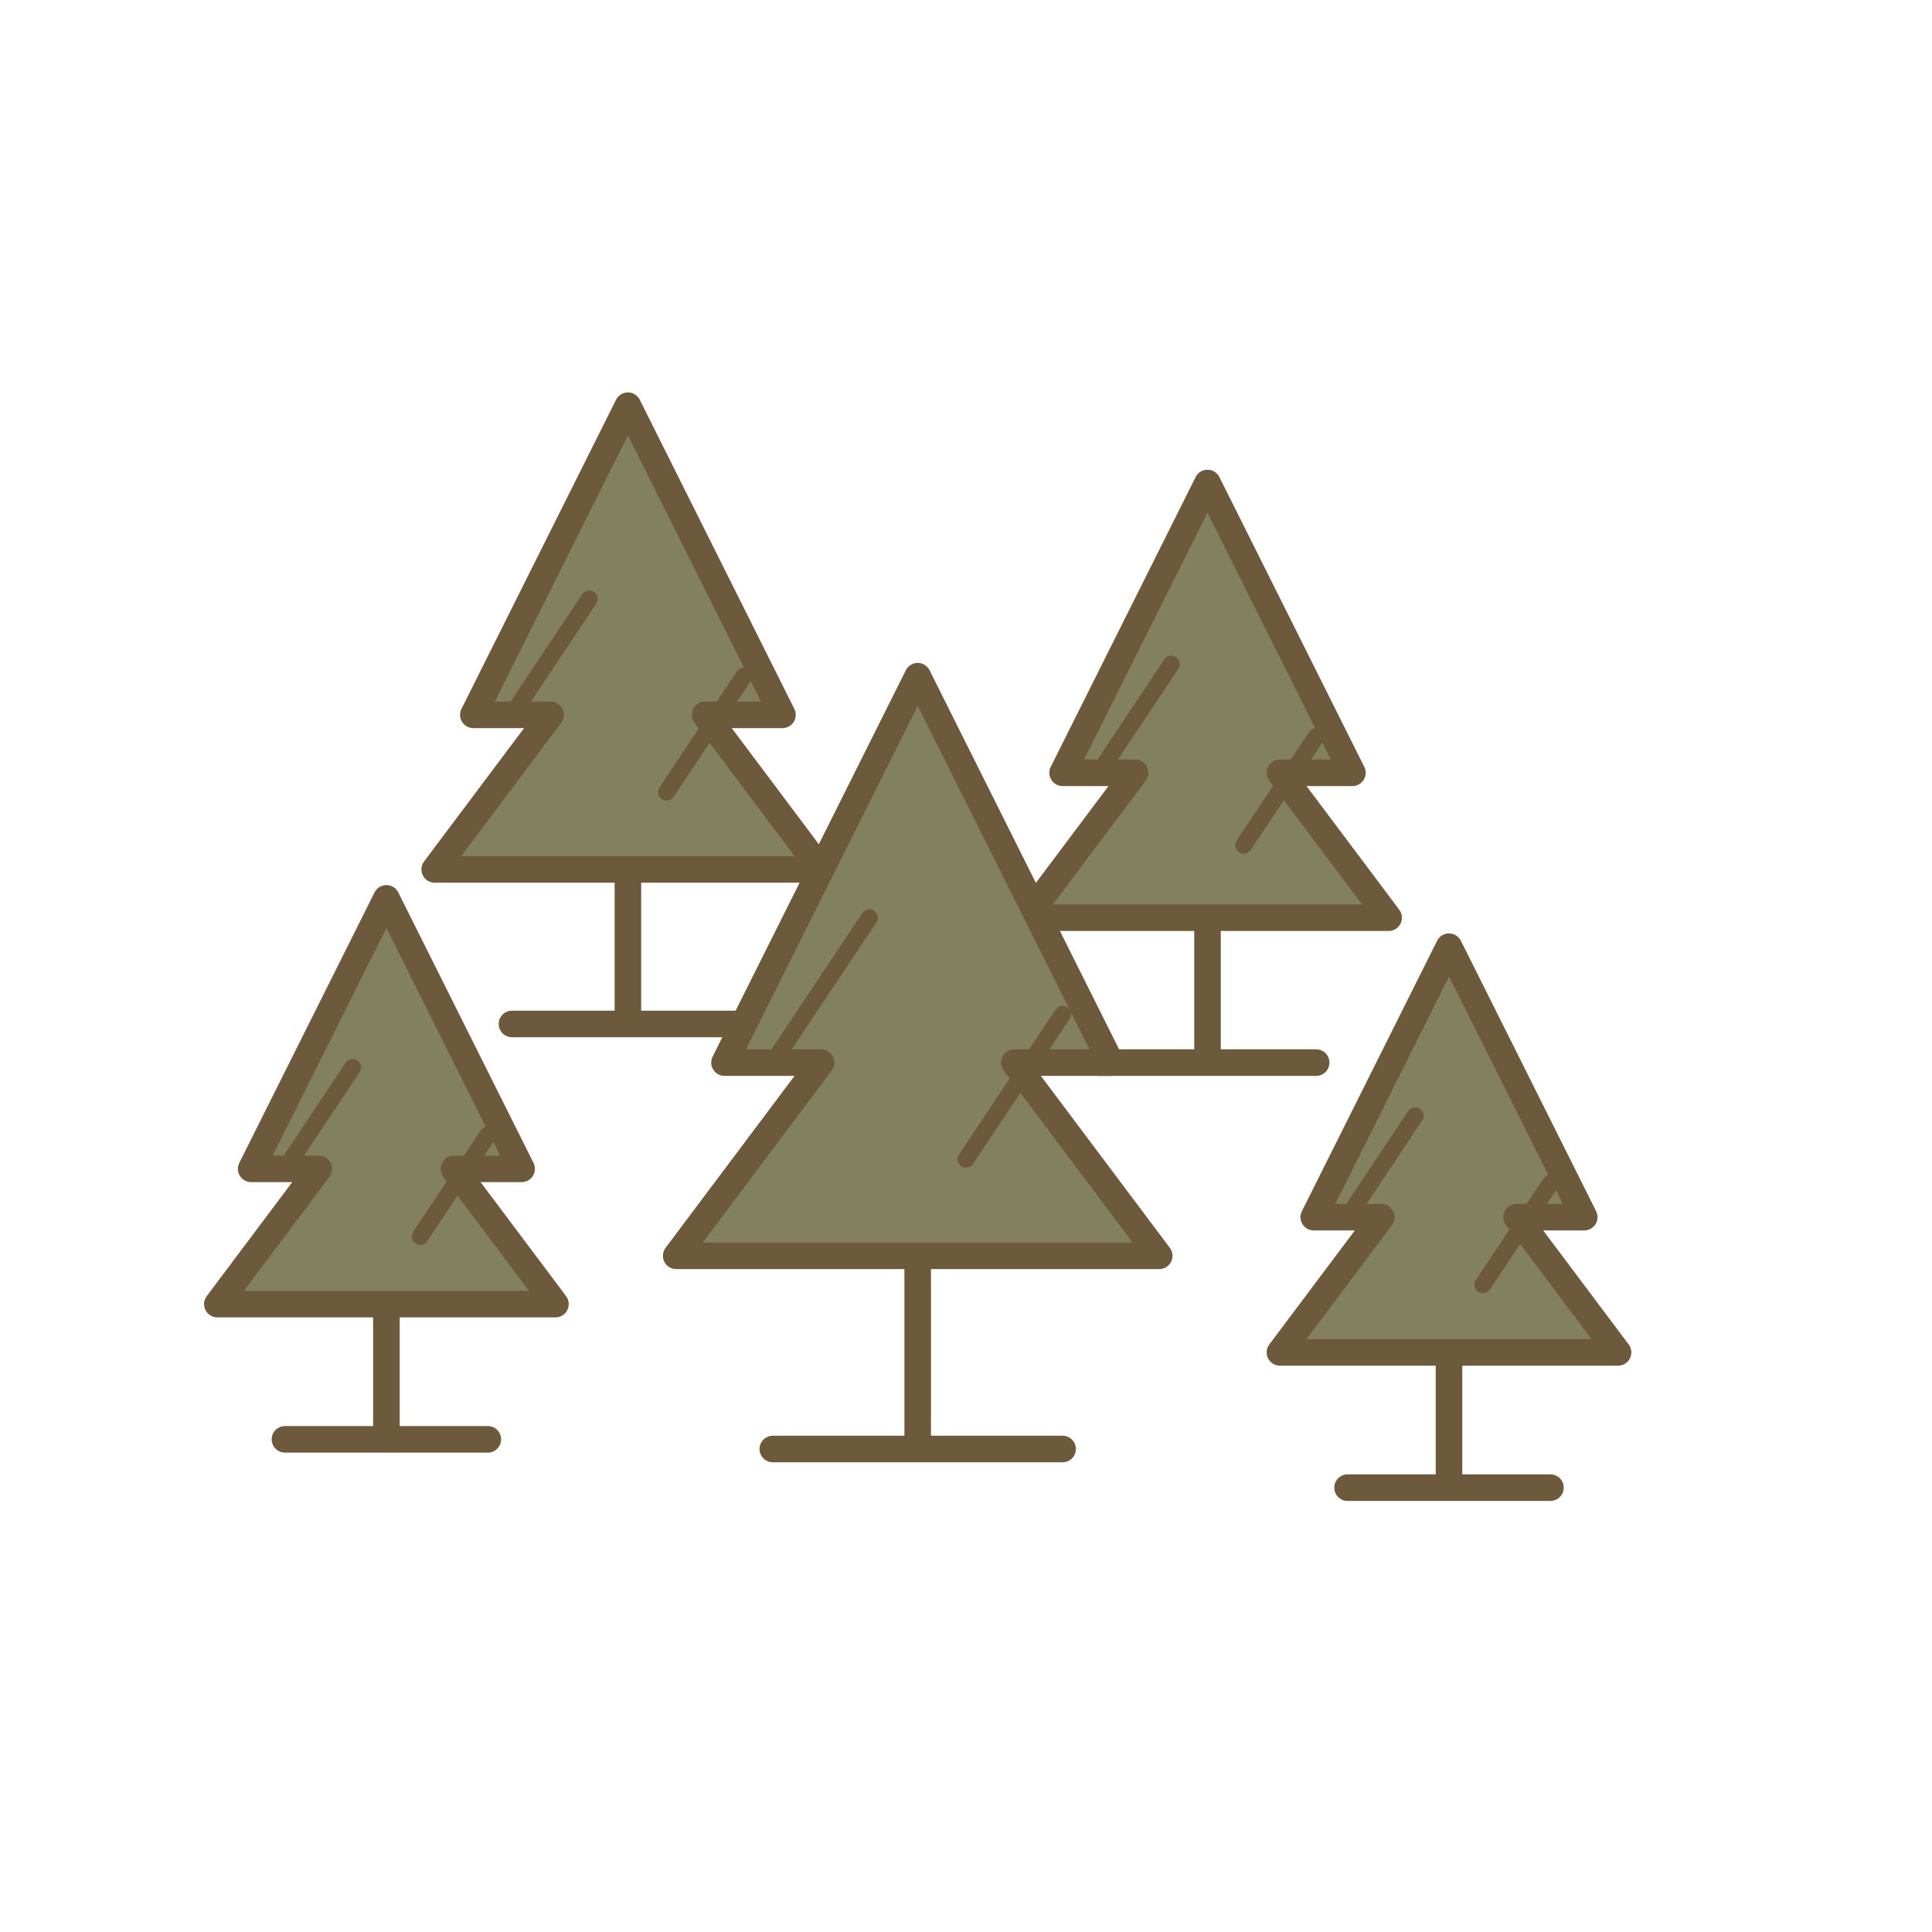
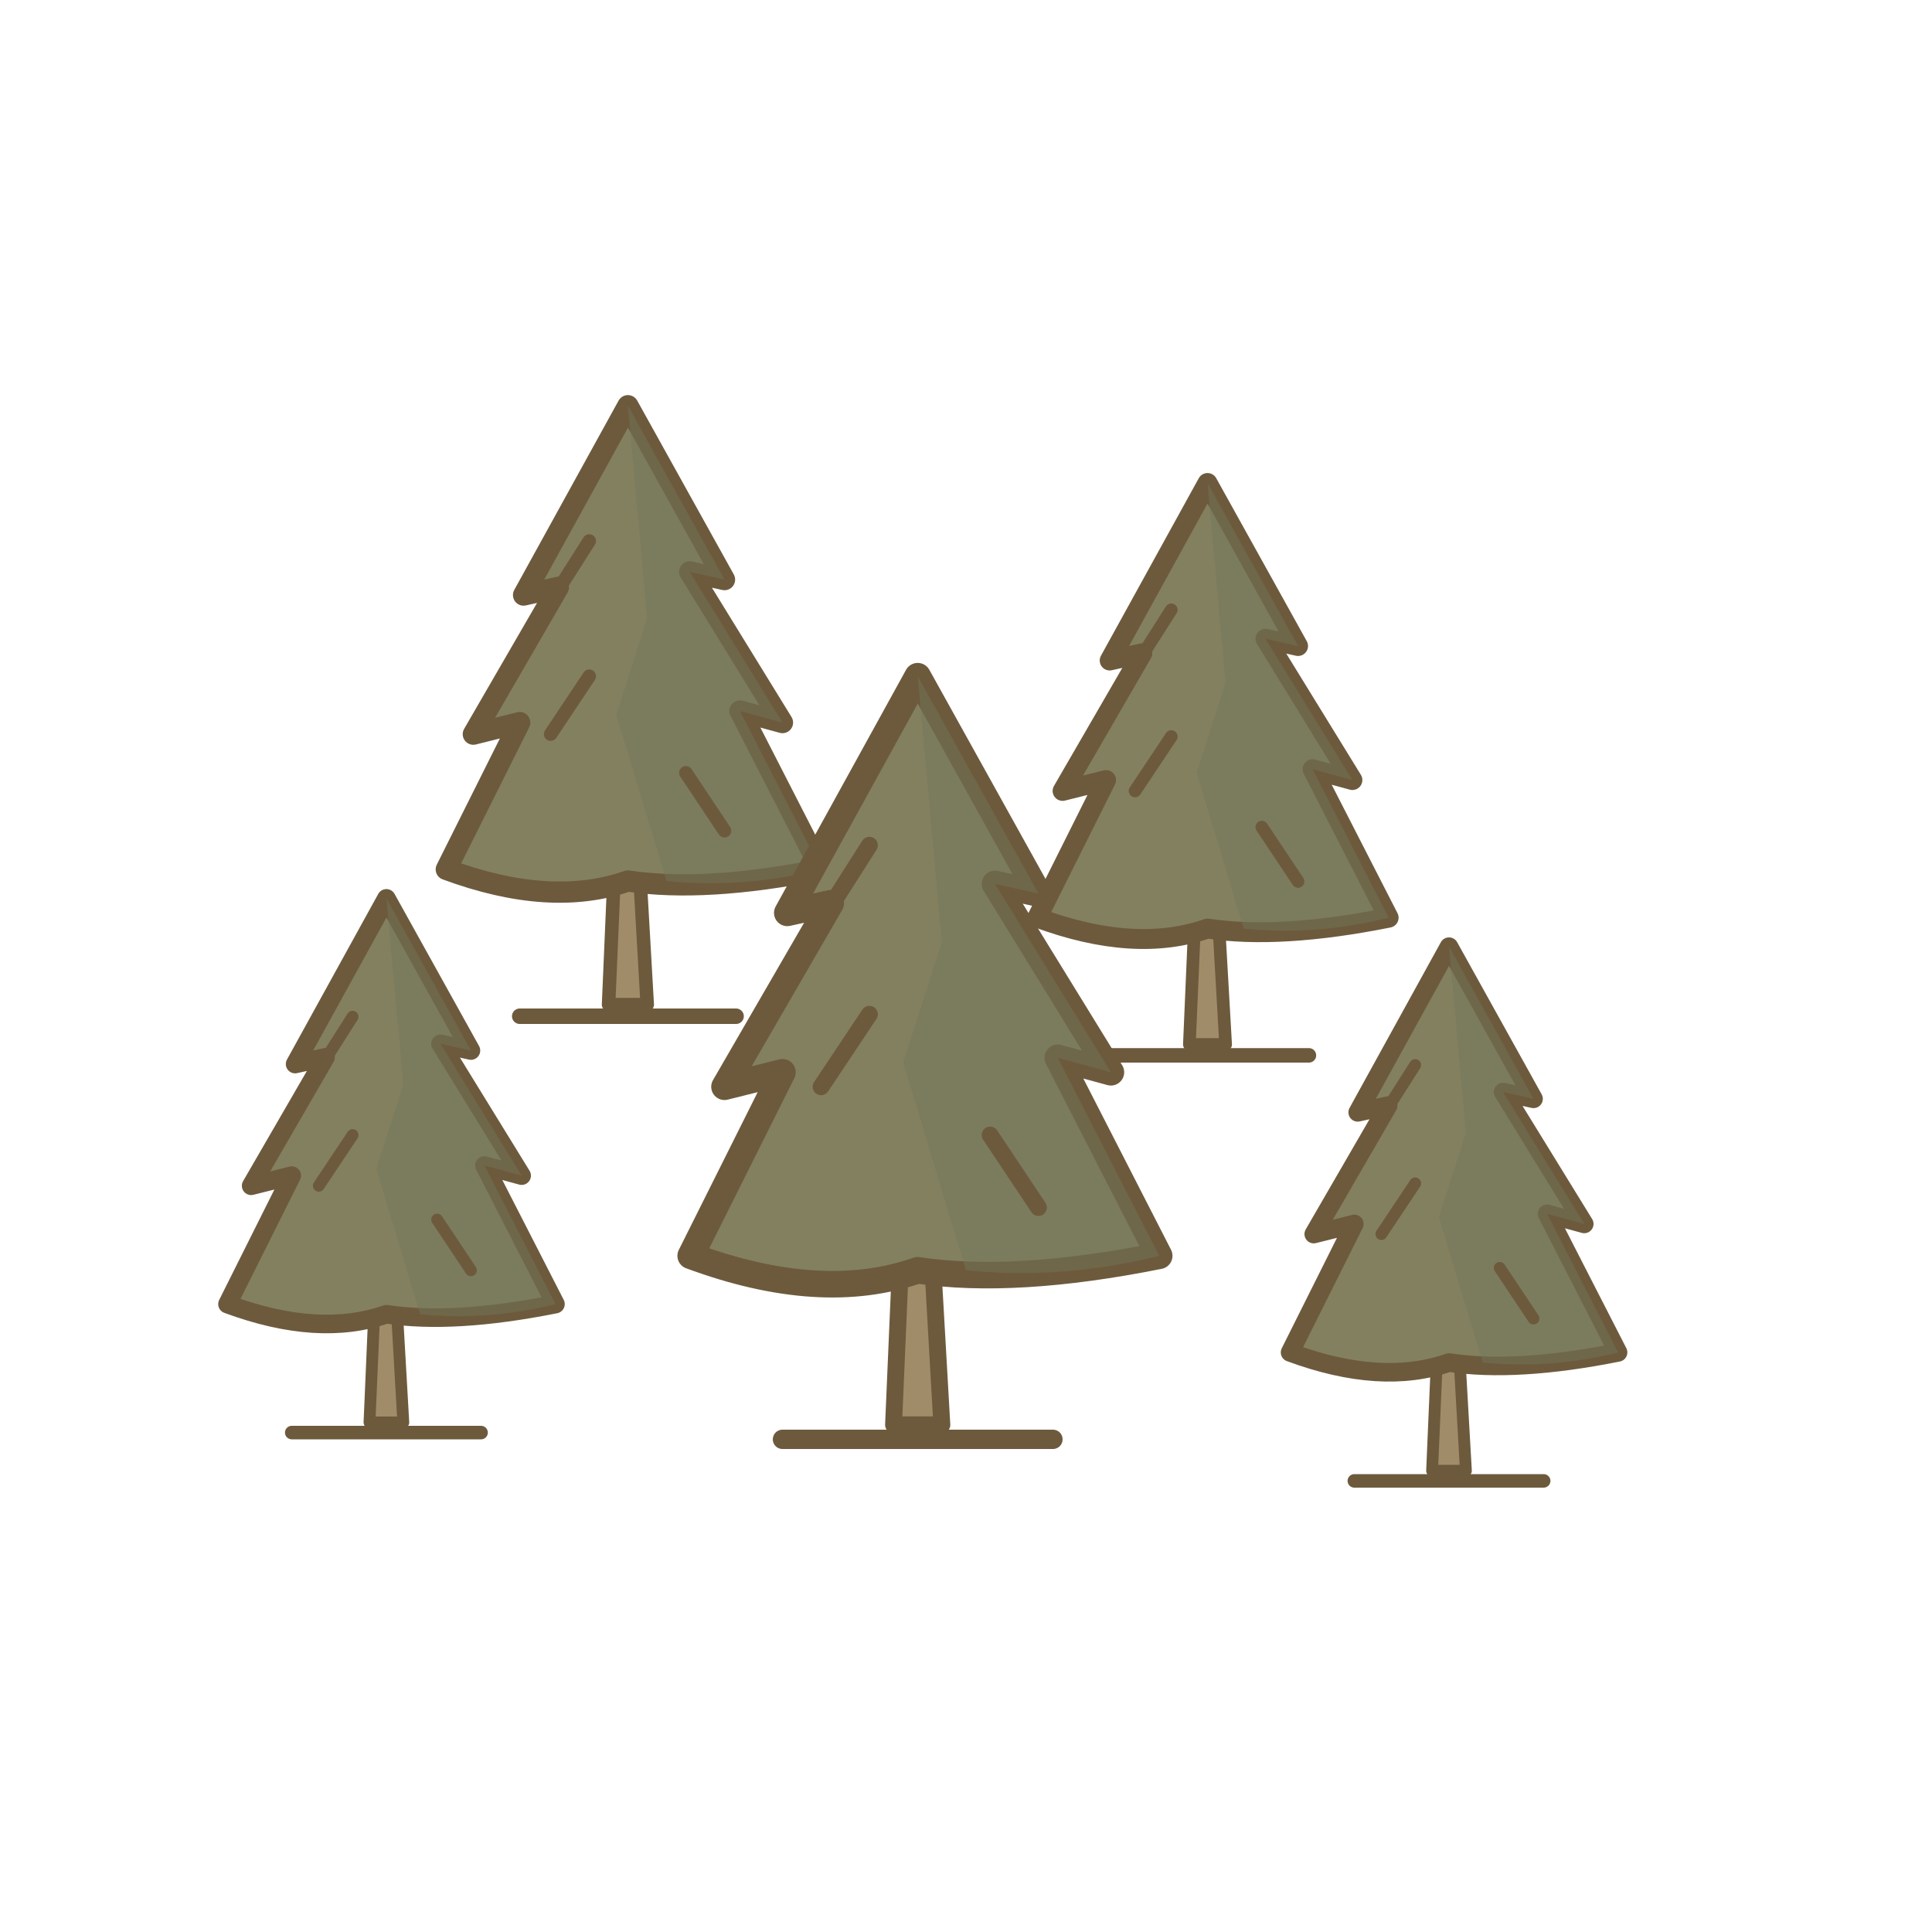
<svg xmlns="http://www.w3.org/2000/svg" viewBox="0 0 40 40">
  <g stroke="#6d5a3d" stroke-width=".55" stroke-linecap="round" stroke-linejoin="round">
-     <g>
-       <path d="M13,18L13,21.2M10.6,21.2L15.4,21.2" fill="none" />
-       <path d="M9,18L11.4,14.8L9.8,14.8L13,8.4L16.2,14.8L14.6,14.8L17,18Z" fill="#838060" />
-       <path d="M10.6,14.8L12.2,12.4M13.8,16.4L15.4,14" fill="none" stroke-width=".35" />
+     <g transform="translate(13 18) scale(.8)">
+       <path d="M-.35 0L-.5 3.5H.5L.3 0Z" fill="#a18c69" stroke-width=".35" />
+       <path d="M0-12L2.5-7.5L1.6-7.7L4-3.8L2.9-4.1L5 0Q2 .6 0 .3Q-2 1-4.7 0L-2.8-3.8L-4-3.5L-1.8-7.3L-2.7-7.1Z" fill="#838060" />
+       <path d="M0-12L.5-6.5L-.3-4L1 0.3Q3 .5 5 0L2.9-4.1L4-3.8L1.6-7.7L2.5-7.5Z" fill="#727758" stroke="none" opacity=".45" />
+       <path d="M-1-8.5L-1.7-7.4M-1-5L-2-3.5M1.5-2.5L2.5-1" fill="none" stroke-width=".35" />
+       <path d="M-2.8 3.8H2.8" fill="none" stroke-width=".4" />
    </g>
-     <g>
-       <path d="M25,19L25,22M22.75,22L27.25,22" fill="none" />
-       <path d="M21.25,19L23.5,16L22,16L25,10L28,16L26.5,16L28.75,19Z" fill="#838060" />
-       <path d="M22.75,16L24.25,13.75M25.75,17.5L27.25,15.25" fill="none" stroke-width=".35" />
+     <g transform="translate(25 19) scale(.75)">
+       <path d="M-.35 0L-.5 3.5H.5L.3 0Z" fill="#a18c69" stroke-width=".35" />
+       <path d="M0-12L2.5-7.5L1.6-7.7L4-3.8L2.9-4.1L5 0Q2 .6 0 .3Q-2 1-4.7 0L-2.8-3.8L-4-3.5L-1.8-7.3L-2.7-7.1Z" fill="#838060" />
+       <path d="M0-12L.5-6.5L-.3-4L1 0.3Q3 .5 5 0L2.9-4.1L4-3.8L1.6-7.7L2.5-7.5Z" fill="#727758" stroke="none" opacity=".45" />
+       <path d="M-1-8.5L-1.7-7.4M-1-5L-2-3.5M1.5-2.5L2.5-1" fill="none" stroke-width=".35" />
+       <path d="M-2.8 3.8H2.8" fill="none" stroke-width=".4" />
    </g>
-     <g>
-       <path d="M8,27L8,29.8M5.9,29.8L10.1,29.8" fill="none" />
-       <path d="M4.5,27L6.6,24.2L5.2,24.2L8,18.6L10.8,24.2L9.4,24.2L11.5,27Z" fill="#838060" />
-       <path d="M5.9,24.2L7.3,22.1M8.7,25.6L10.1,23.5" fill="none" stroke-width=".35" />
+     <g transform="translate(8 27) scale(.7)">
+       <path d="M-.35 0L-.5 3.5H.5L.3 0Z" fill="#a18c69" stroke-width=".35" />
+       <path d="M0-12L2.5-7.5L1.6-7.7L4-3.8L2.9-4.1L5 0Q2 .6 0 .3Q-2 1-4.7 0L-2.8-3.8L-4-3.5L-1.8-7.3L-2.7-7.1Z" fill="#838060" />
+       <path d="M0-12L.5-6.5L-.3-4L1 0.3Q3 .5 5 0L2.9-4.1L4-3.8L1.6-7.7L2.5-7.5Z" fill="#727758" stroke="none" opacity=".45" />
+       <path d="M-1-8.5L-1.7-7.4M-1-5L-2-3.5M1.5-2.5L2.5-1" fill="none" stroke-width=".35" />
+       <path d="M-2.8 3.8H2.8" fill="none" stroke-width=".4" />
    </g>
-     <g>
-       <path d="M19,26L19,30M16,30L22,30" fill="none" />
-       <path d="M14,26L17,22L15,22L19,14L23,22L21,22L24,26Z" fill="#838060" />
-       <path d="M16,22L18,19M20,24L22,21" fill="none" stroke-width=".35" />
+     <g transform="translate(19 26)">
+       <path d="M-.35 0L-.5 3.5H.5L.3 0Z" fill="#a18c69" stroke-width=".35" />
+       <path d="M0-12L2.5-7.5L1.6-7.7L4-3.8L2.9-4.1L5 0Q2 .6 0 .3Q-2 1-4.7 0L-2.8-3.8L-4-3.5L-1.8-7.3L-2.7-7.1Z" fill="#838060" />
+       <path d="M0-12L.5-6.5L-.3-4L1 0.3Q3 .5 5 0L2.9-4.1L4-3.8L1.6-7.7L2.5-7.5Z" fill="#727758" stroke="none" opacity=".45" />
+       <path d="M-1-8.5L-1.7-7.4M-1-5L-2-3.5M1.5-2.5L2.5-1" fill="none" stroke-width=".35" />
+       <path d="M-2.8 3.8H2.8" fill="none" stroke-width=".4" />
    </g>
-     <g>
-       <path d="M30,28L30,30.8M27.9,30.8L32.1,30.8" fill="none" />
-       <path d="M26.5,28L28.6,25.2L27.2,25.2L30,19.6L32.8,25.2L31.4,25.2L33.5,28Z" fill="#838060" />
-       <path d="M27.9,25.2L29.3,23.1M30.7,26.6L32.1,24.5" fill="none" stroke-width=".35" />
+     <g transform="translate(30 28) scale(.7)">
+       <path d="M-.35 0L-.5 3.5H.5L.3 0Z" fill="#a18c69" stroke-width=".35" />
+       <path d="M0-12L2.5-7.5L1.6-7.7L4-3.8L2.9-4.1L5 0Q2 .6 0 .3Q-2 1-4.7 0L-2.8-3.8L-4-3.5L-1.8-7.3L-2.7-7.1Z" fill="#838060" />
+       <path d="M0-12L.5-6.5L-.3-4L1 0.3Q3 .5 5 0L2.9-4.1L4-3.8L1.6-7.7L2.5-7.5Z" fill="#727758" stroke="none" opacity=".45" />
+       <path d="M-1-8.5L-1.7-7.4M-1-5L-2-3.5M1.5-2.5L2.5-1" fill="none" stroke-width=".35" />
+       <path d="M-2.8 3.8H2.8" fill="none" stroke-width=".4" />
    </g>
  </g>
</svg>
